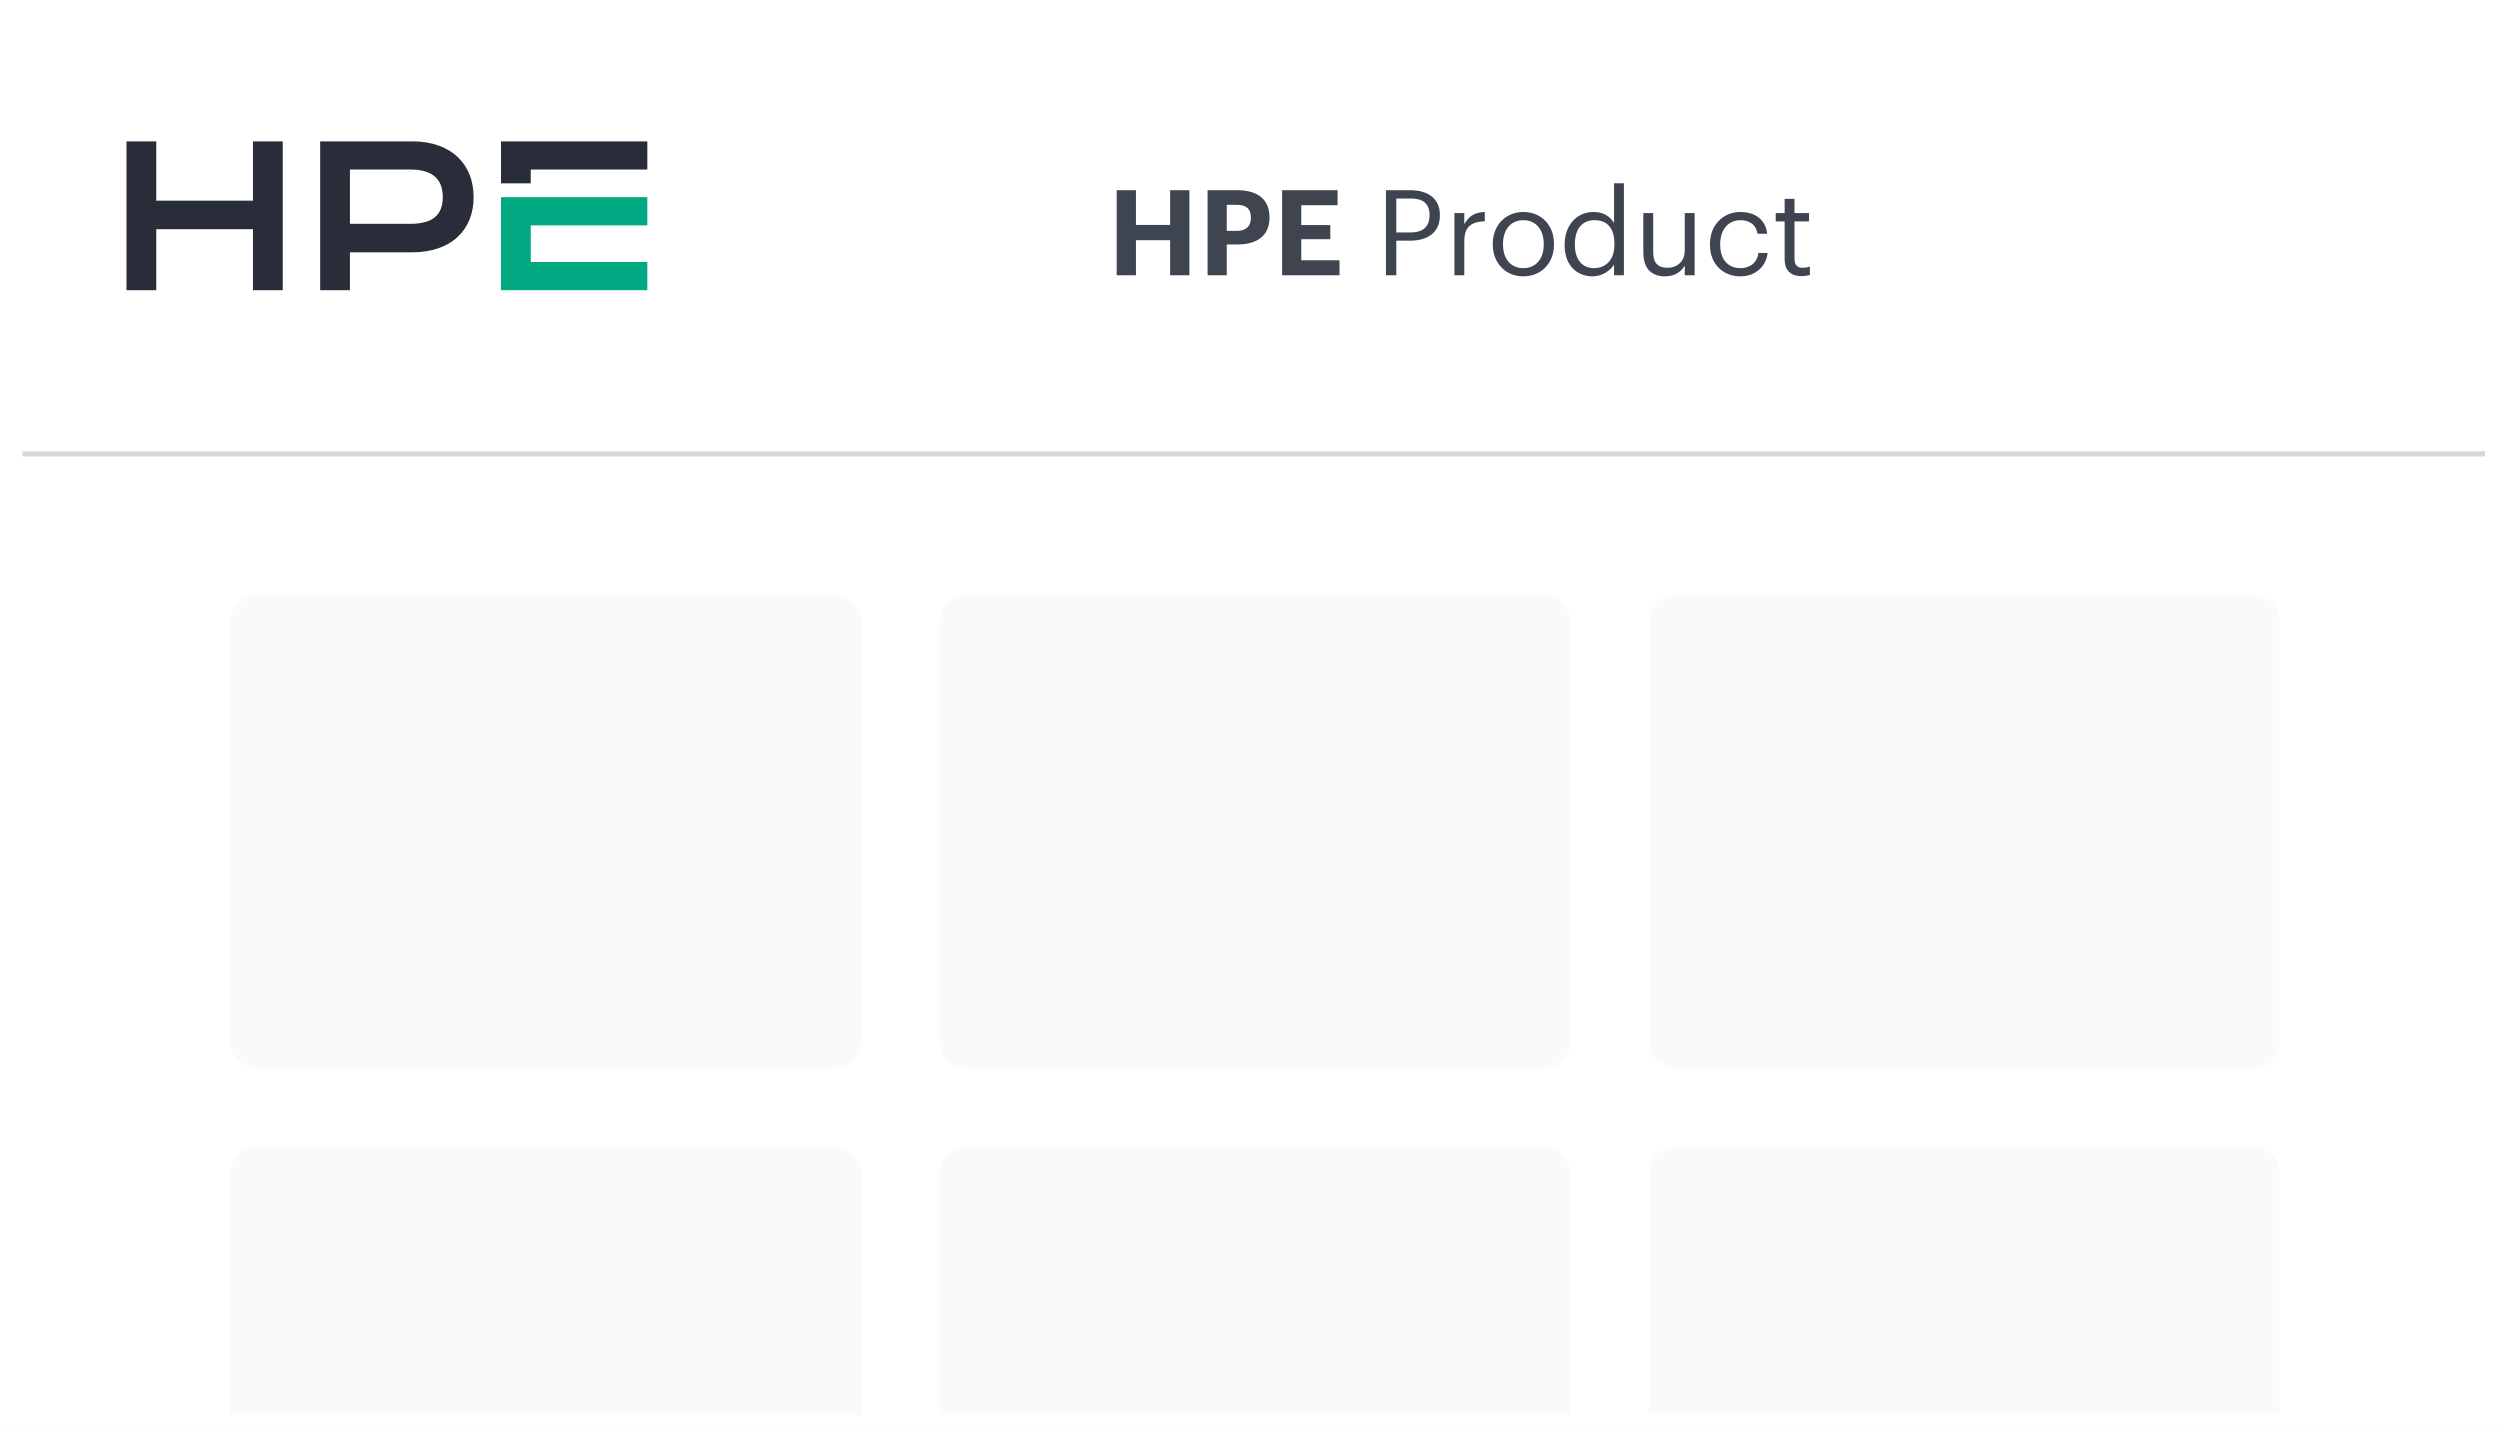
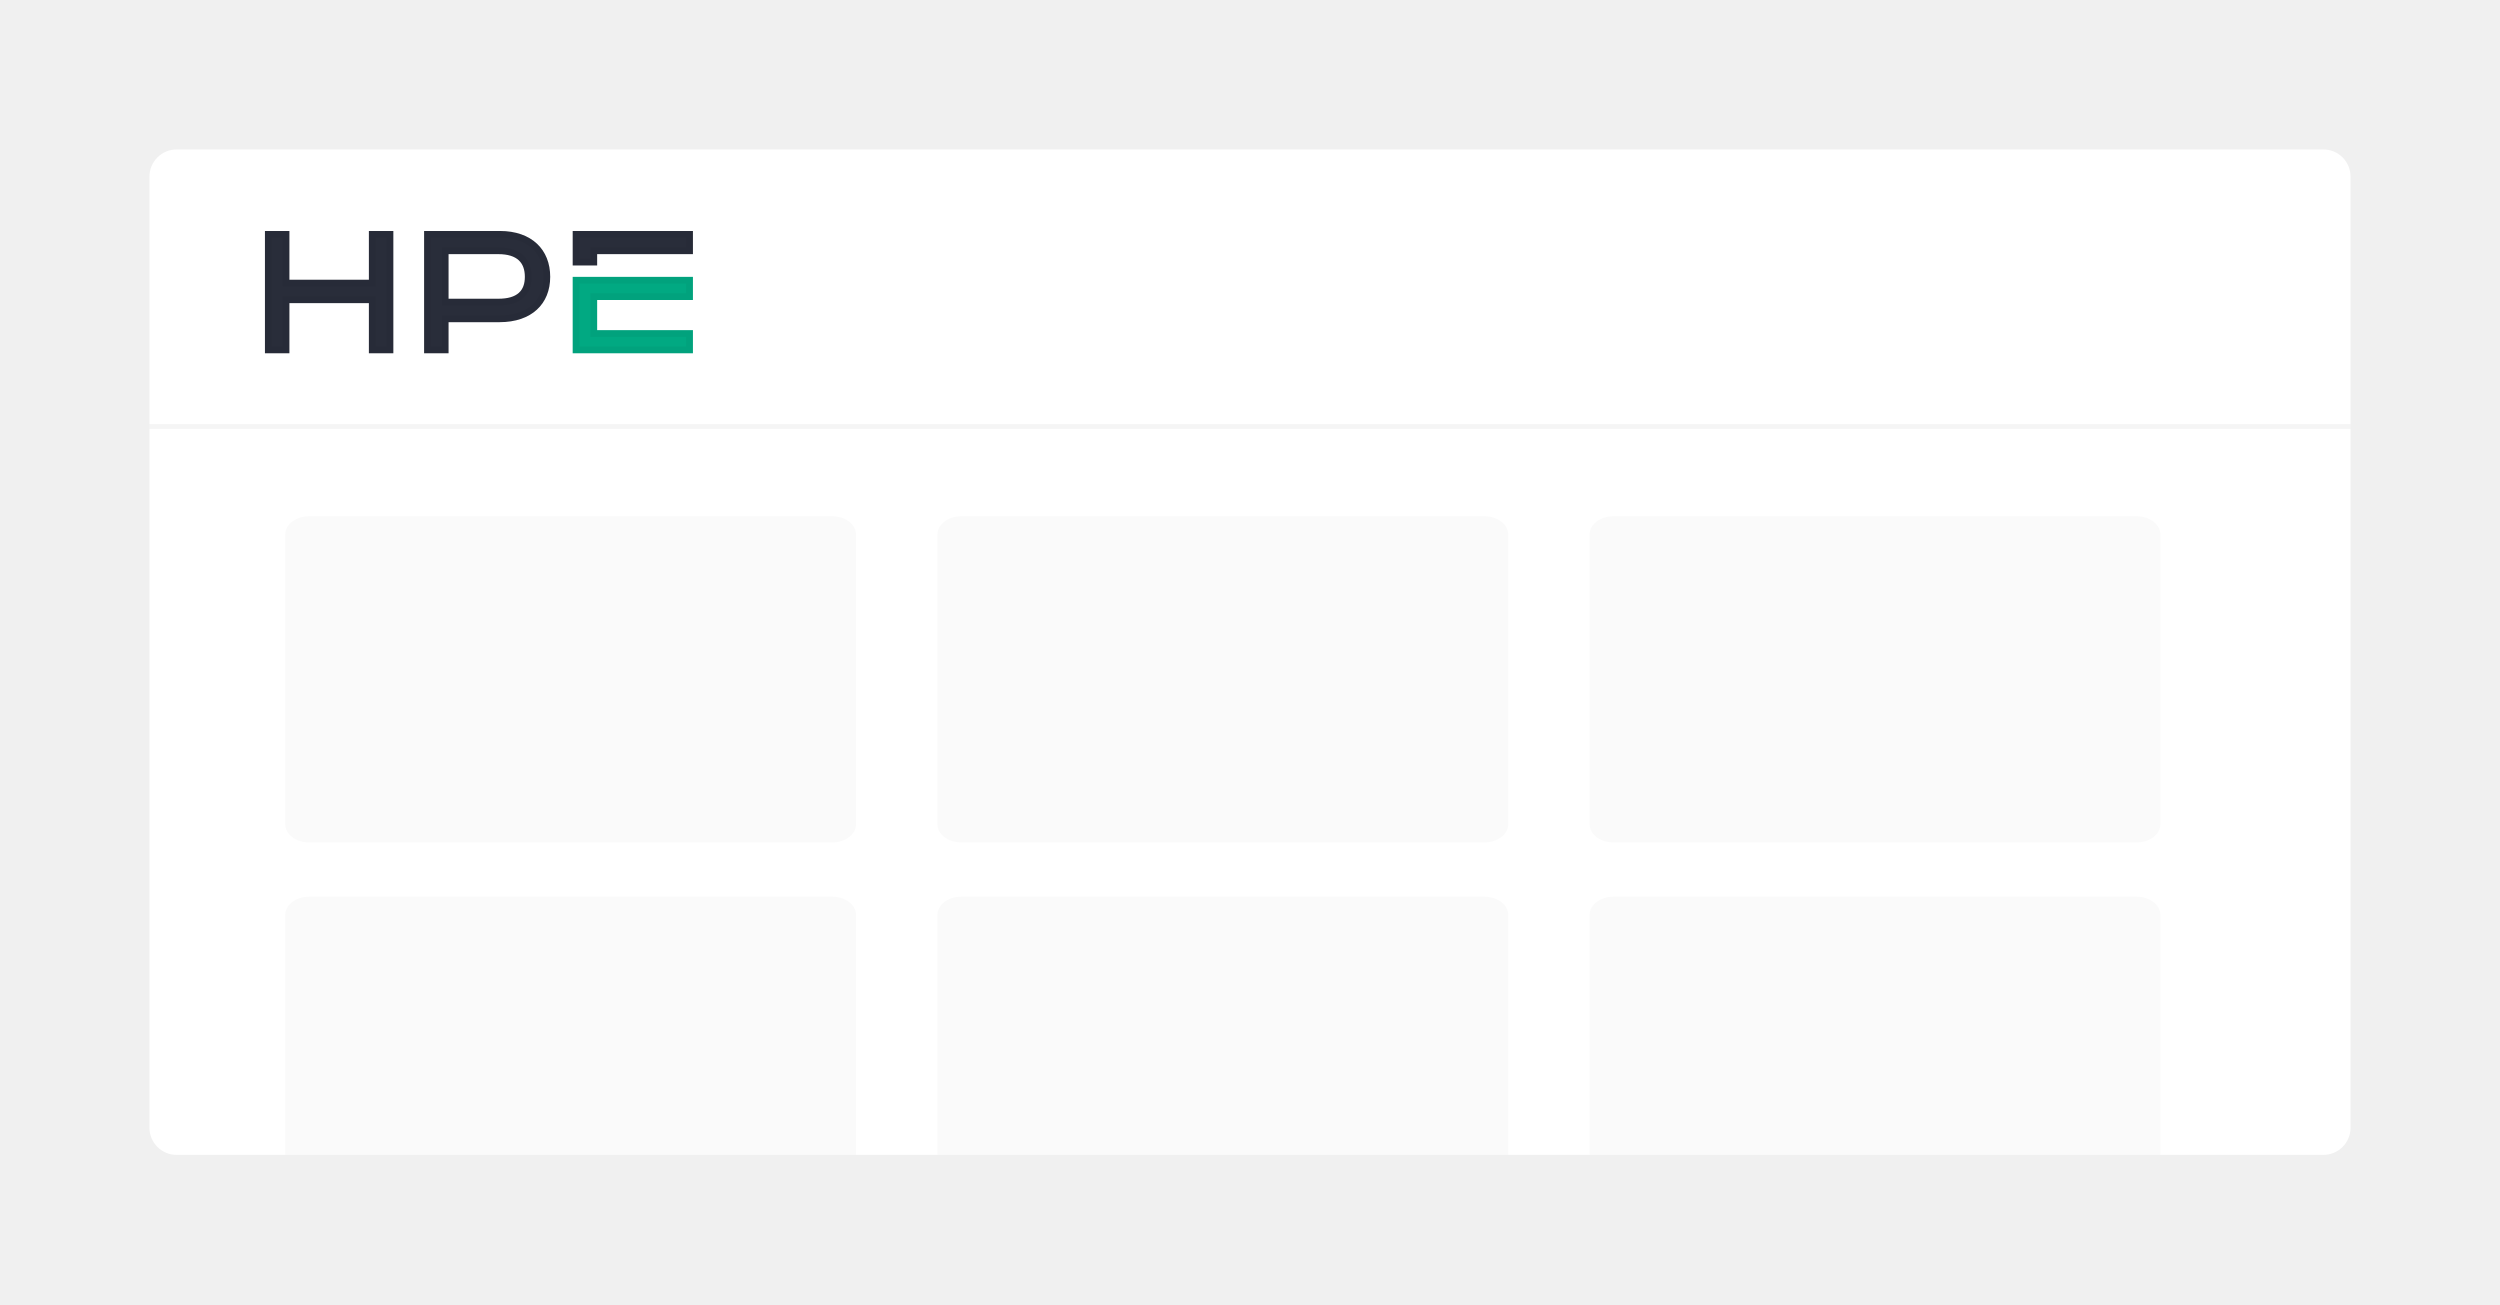
- <svg xmlns="http://www.w3.org/2000/svg" width="336" height="192" viewBox="0 0 336 192" fill="none">
-   <rect width="336" height="192" fill="white" />
-   <mask id="mask0_108_275" style="mask-type:luminance" maskUnits="userSpaceOnUse" x="3" y="1" width="331" height="190">
-     <path d="M334 1H3V190.15H334V1Z" fill="white" />
-   </mask>
-   <g mask="url(#mask0_108_275)">
-     <path d="M334 1H3V61H334V1Z" fill="white" />
-     <path d="M150.08 37V25.56H152.672V30.232H157.264V25.56H159.856V37H157.264V32.28H152.672V37H150.08ZM162.299 37V25.56H166.251C169.035 25.56 170.619 26.792 170.619 29.208V29.272C170.619 31.688 168.923 32.856 166.331 32.856H164.875V37H162.299ZM164.875 31.032H166.187C167.451 31.032 168.123 30.424 168.123 29.288V29.224C168.123 28.008 167.419 27.528 166.203 27.528H164.875V31.032ZM172.315 37V25.56H179.771V27.576H174.891V30.248H178.795V32.152H174.891V34.984H180.027V37H172.315ZM186.273 37V25.56H189.521C191.713 25.56 193.521 26.52 193.521 28.904V28.968C193.521 31.4 191.697 32.344 189.521 32.344H187.665V37H186.273ZM187.665 31.24H189.617C191.249 31.24 192.129 30.44 192.129 28.968V28.904C192.129 27.288 191.169 26.68 189.617 26.68H187.665V31.24ZM195.474 37V28.632H196.802V30.136C197.33 29.192 198.05 28.536 199.554 28.488V29.736C197.874 29.816 196.802 30.344 196.802 32.408V37H195.474ZM204.727 37.144C202.343 37.144 200.631 35.336 200.631 32.888V32.76C200.631 30.248 202.375 28.488 204.743 28.488C207.111 28.488 208.855 30.232 208.855 32.744V32.872C208.855 35.4 207.111 37.144 204.727 37.144ZM204.743 36.04C206.423 36.04 207.479 34.776 207.479 32.888V32.776C207.479 30.84 206.407 29.592 204.743 29.592C203.063 29.592 202.007 30.84 202.007 32.76V32.888C202.007 34.792 203.047 36.04 204.743 36.04ZM214.063 37.144C211.871 37.144 210.287 35.592 210.287 32.984V32.856C210.287 30.296 211.887 28.488 214.191 28.488C215.583 28.488 216.447 29.16 216.927 29.976V24.632H218.255V37H216.927V35.56C216.447 36.376 215.279 37.144 214.063 37.144ZM214.207 36.04C215.759 36.04 216.975 35.016 216.975 32.872V32.744C216.975 30.6 215.951 29.592 214.319 29.592C212.655 29.592 211.663 30.76 211.663 32.792V32.92C211.663 35.032 212.799 36.04 214.207 36.04ZM223.774 37.144C222.11 37.144 220.862 36.232 220.862 33.928V28.632H222.19V33.864C222.19 35.336 222.814 35.992 224.126 35.992C225.31 35.992 226.43 35.208 226.43 33.704V28.632H227.758V37H226.43V35.672C226.046 36.456 225.118 37.144 223.774 37.144ZM233.914 37.144C231.578 37.144 229.818 35.496 229.818 32.904V32.776C229.818 30.216 231.642 28.488 233.882 28.488C235.626 28.488 237.258 29.288 237.514 31.416H236.202C235.994 30.088 235.034 29.592 233.882 29.592C232.362 29.592 231.194 30.808 231.194 32.776V32.904C231.194 34.952 232.314 36.04 233.93 36.04C235.114 36.04 236.186 35.352 236.33 33.992H237.562C237.386 35.8 235.93 37.144 233.914 37.144ZM242.111 37.112C240.591 37.112 239.855 36.216 239.855 34.904V29.752H238.655V28.632H239.855V26.728H241.183V28.632H243.135V29.752H241.183V34.776C241.183 35.592 241.551 35.992 242.223 35.992C242.639 35.992 242.959 35.928 243.247 35.816V36.936C242.975 37.032 242.655 37.112 242.111 37.112Z" fill="#3E4550" />
-     <path d="M71.333 30.288V35.212H87V39H67.333V26.5H87V30.288H71.333Z" fill="#01A982" />
-     <path d="M55.427 19H43.03V39H47.03V33.916H55.365C60.631 33.916 63.655 30.917 63.655 26.5C63.655 22.053 60.631 19 55.427 19ZM55.166 30.082H47.03V22.788H55.166C58.315 22.788 59.51 24.244 59.51 26.5C59.51 28.733 58.315 30.082 55.166 30.082ZM71.333 24.643H67.333V19H87V22.788H71.333V24.643ZM38 19V39H34V30.803H21V39H17V19H21V26.97H34V19H38Z" fill="#292D3A" />
-     <path opacity="0.5" d="M112.195 80H34.53C32.581 80 31 81.581 31 83.53V140.016C31 141.966 32.581 143.546 34.53 143.546H112.195C114.145 143.546 115.725 141.966 115.725 140.016V83.53C115.725 81.581 114.145 80 112.195 80Z" fill="black" fill-opacity="0.04" />
-     <path opacity="0.5" d="M112.195 154.138H34.53C32.581 154.138 31 155.718 31 157.668V214.154C31 216.103 32.581 217.684 34.53 217.684H112.195C114.145 217.684 115.725 216.103 115.725 214.154V157.668C115.725 155.718 114.145 154.138 112.195 154.138Z" fill="black" fill-opacity="0.04" />
-     <path opacity="0.5" d="M207.511 80H129.846C127.896 80 126.316 81.581 126.316 83.53V140.016C126.316 141.966 127.896 143.546 129.846 143.546H207.511C209.461 143.546 211.041 141.966 211.041 140.016V83.53C211.041 81.581 209.461 80 207.511 80Z" fill="black" fill-opacity="0.04" />
-     <path opacity="0.5" d="M302.827 80H225.162C223.212 80 221.632 81.581 221.632 83.53V140.016C221.632 141.966 223.212 143.546 225.162 143.546H302.827C304.777 143.546 306.357 141.966 306.357 140.016V83.53C306.357 81.581 304.777 80 302.827 80Z" fill="black" fill-opacity="0.04" />
-     <path opacity="0.5" d="M207.511 154.138H129.846C127.896 154.138 126.316 155.718 126.316 157.668V214.154C126.316 216.103 127.896 217.684 129.846 217.684H207.511C209.461 217.684 211.041 216.103 211.041 214.154V157.668C211.041 155.718 209.461 154.138 207.511 154.138Z" fill="black" fill-opacity="0.04" />
-     <path opacity="0.5" d="M302.827 154.138H225.162C223.212 154.138 221.632 155.718 221.632 157.668V214.154C221.632 216.103 223.212 217.684 225.162 217.684H302.827C304.777 217.684 306.357 216.103 306.357 214.154V157.668C306.357 155.718 304.777 154.138 302.827 154.138Z" fill="black" fill-opacity="0.04" />
-     <path d="M3 61H334" stroke="#D4D8DB" stroke-width="0.7" />
+ <svg xmlns="http://www.w3.org/2000/svg" width="368" height="192" viewBox="0 0 368 192" fill="none">
+   <g clip-path="url(#clip0_108_275)">
+     <rect x="22" y="22" width="324" height="148" rx="4" fill="white" />
+     <path d="M87.9 44.159V48.591H102V52H84.3V40.75H102V44.159H87.9Z" fill="#01A982" />
+     <path d="M73.584 34H62.427V52H66.027V47.424H73.528C78.268 47.424 80.99 44.725 80.99 40.75C80.99 36.748 78.268 34 73.584 34ZM73.349 43.974H66.027V37.409H73.349C76.184 37.409 77.259 38.719 77.259 40.75C77.259 42.76 76.184 43.974 73.349 43.974ZM87.9 39.079H84.3V34H102V37.409H87.9V39.079ZM57.9 34V52H54.3V44.623H42.6V52H39V34H42.6V41.173H54.3V34H57.9Z" fill="#292D3A" />
+     <path d="M101.5 41.25V43.659H87.4V49.091H101.5V51.5H84.8V41.25H101.5ZM73.584 34.5C75.829 34.5 77.547 35.157 78.701 36.239C79.852 37.319 80.49 38.866 80.49 40.75C80.49 42.619 79.853 44.147 78.697 45.21C77.538 46.277 75.804 46.924 73.528 46.924H65.527V51.5H62.928V34.5H73.584ZM42.1 34.5V41.673H54.8V34.5H57.4V51.5H54.8V44.123H42.1V51.5H39.5V34.5H42.1ZM65.527 44.475H73.349C74.825 44.475 75.946 44.16 76.699 43.489C77.465 42.808 77.759 41.842 77.759 40.75C77.759 39.65 77.466 38.66 76.708 37.952C75.957 37.251 74.834 36.909 73.349 36.909H65.527V44.475ZM101.5 34.5V36.909H87.4V38.579H84.8V34.5H101.5Z" stroke="black" stroke-opacity="0.04" />
+     <path opacity="0.5" d="M122.5 76H45.5C43.567 76 42 77.194 42 78.667V121.333C42 122.806 43.567 124 45.5 124H122.5C124.433 124 126 122.806 126 121.333V78.667C126 77.194 124.433 76 122.5 76Z" fill="black" fill-opacity="0.04" />
+     <path opacity="0.5" d="M218.5 76H141.5C139.567 76 138 77.194 138 78.667V121.333C138 122.806 139.567 124 141.5 124H218.5C220.433 124 222 122.806 222 121.333V78.667C222 77.194 220.433 76 218.5 76Z" fill="black" fill-opacity="0.04" />
+     <path opacity="0.5" d="M314.5 76H237.5C235.567 76 234 77.194 234 78.667V121.333C234 122.806 235.567 124 237.5 124H314.5C316.433 124 318 122.806 318 121.333V78.667C318 77.194 316.433 76 314.5 76Z" fill="black" fill-opacity="0.04" />
+     <path opacity="0.5" d="M122.5 132H45.5C43.567 132 42 133.194 42 134.667V177.333C42 178.806 43.567 180 45.5 180H122.5C124.433 180 126 178.806 126 177.333V134.667C126 133.194 124.433 132 122.5 132Z" fill="black" fill-opacity="0.04" />
+     <path opacity="0.5" d="M218.5 132H141.5C139.567 132 138 133.194 138 134.667V177.333C138 178.806 139.567 180 141.5 180H218.5C220.433 180 222 178.806 222 177.333V134.667C222 133.194 220.433 132 218.5 132Z" fill="black" fill-opacity="0.04" />
+     <path opacity="0.5" d="M314.5 132H237.5C235.567 132 234 133.194 234 134.667V177.333C234 178.806 235.567 180 237.5 180H314.5C316.433 180 318 178.806 318 177.333V134.667C318 133.194 316.433 132 314.5 132Z" fill="black" fill-opacity="0.04" />
+     <path d="M22 62.782H346" stroke="black" stroke-opacity="0.04" stroke-width="0.7" />
  </g>
+   <defs>
+     <clipPath id="clip0_108_275">
+       <rect x="22" y="22" width="324" height="148" rx="4" fill="white" />
+     </clipPath>
+   </defs>
</svg>
